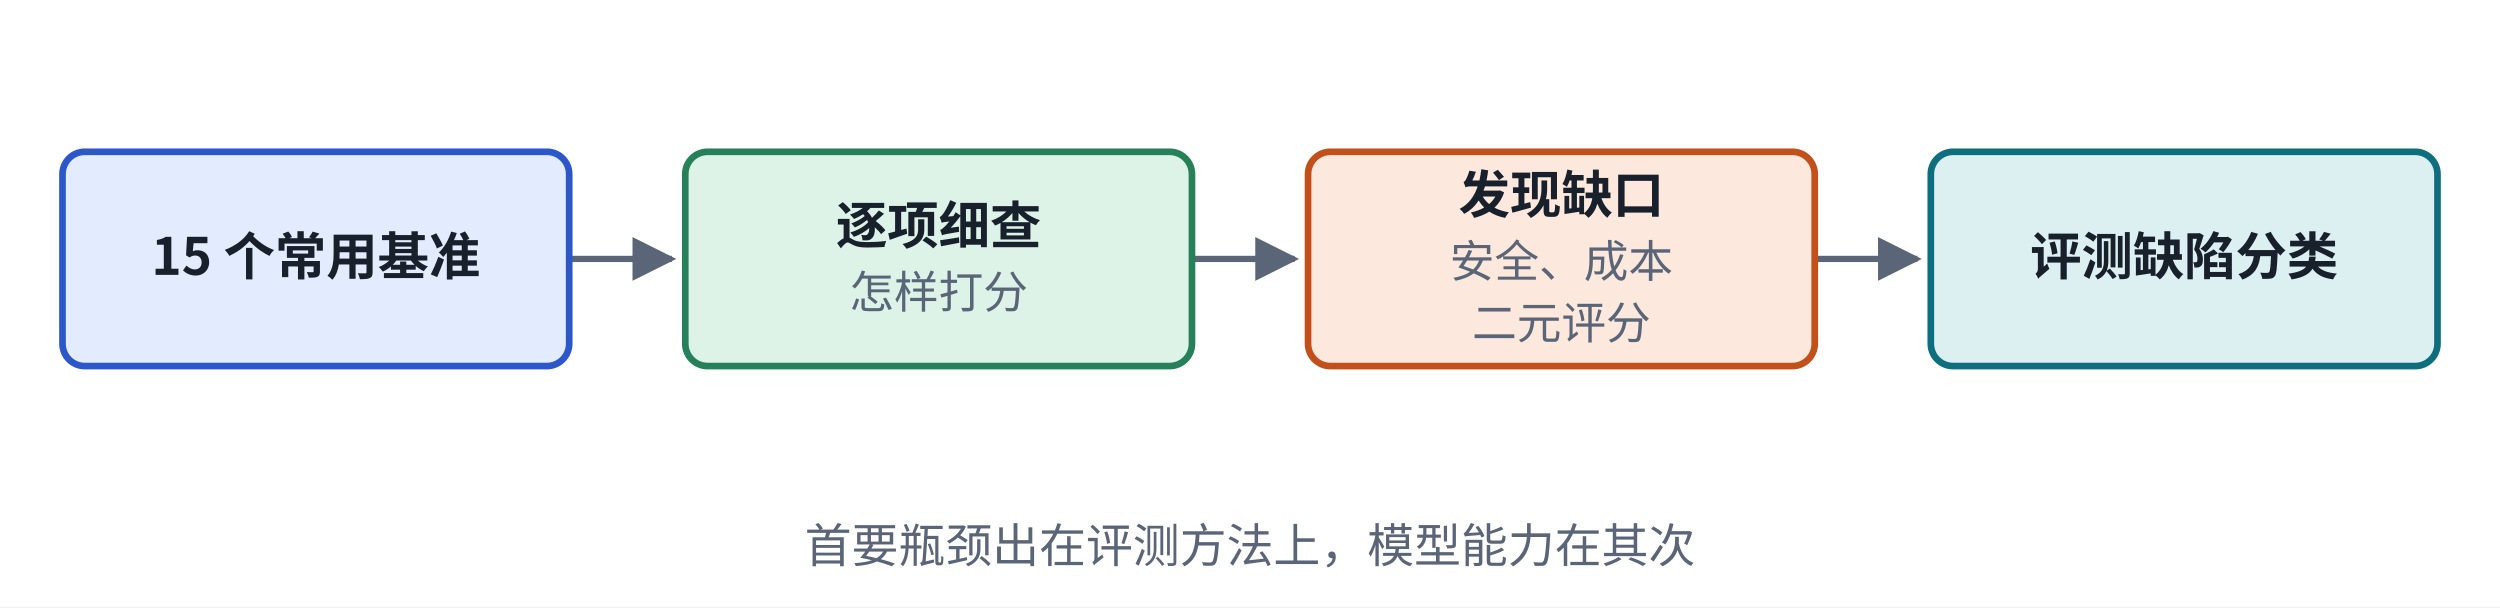
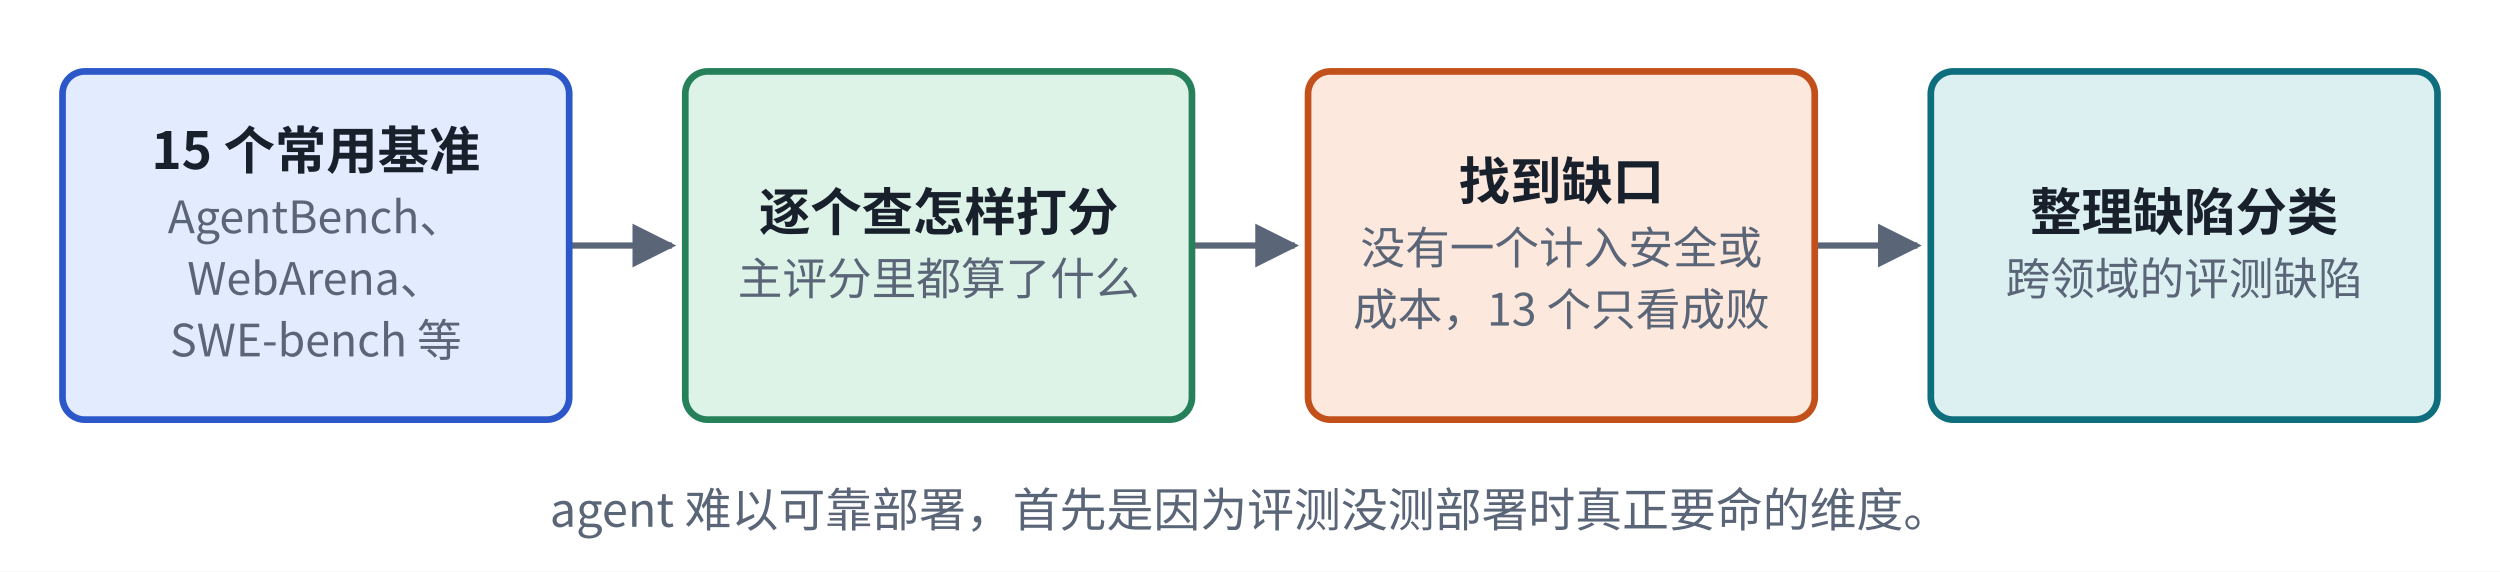
- <svg xmlns="http://www.w3.org/2000/svg" viewBox="0 0 560 136" width="560" height="136" role="img" aria-label="From benchmarks to deployment 结构">
+ <svg xmlns="http://www.w3.org/2000/svg" viewBox="0 0 560 128" width="560" height="128" role="img" aria-label="From benchmarks to deployment 结构">
  <defs>
    <marker id="ah-cardg4" viewBox="0 0 10 10" refX="9" refY="5" markerWidth="7" markerHeight="7" orient="auto-start-reverse">
      <path d="M0,0 L10,5 L0,10 z" fill="#5A6577" />
    </marker>
  </defs>
-   <rect x="0" y="0" width="560" height="136" fill="#ffffff" />
-   <path d="M127.5,58 L150.5,58" fill="none" stroke="#5A6577" stroke-width="1.4" marker-end="url(#ah-cardg4)" />
-   <path d="M267,58 L290,58" fill="none" stroke="#5A6577" stroke-width="1.4" marker-end="url(#ah-cardg4)" />
-   <path d="M406.5,58 L429.5,58" fill="none" stroke="#5A6577" stroke-width="1.4" marker-end="url(#ah-cardg4)" />
-   <rect x="14" y="34" width="113.5" height="48" rx="5" fill="#E3EBFF" stroke="#2B57C9" stroke-width="1.5" />
-   <rect x="153.5" y="34" width="113.5" height="48" rx="5" fill="#DDF3E8" stroke="#26805A" stroke-width="1.5" />
-   <rect x="293" y="34" width="113.5" height="48" rx="5" fill="#FDE8DD" stroke="#C2501A" stroke-width="1.5" />
-   <rect x="432.5" y="34" width="113.5" height="48" rx="5" fill="#DCEFF1" stroke="#0E6E7E" stroke-width="1.5" />
-   <text x="70.75" y="61.565" text-anchor="middle" font-size="11.5" font-weight="600" fill="#18202C" font-family="PingFang SC, Noto Sans CJK SC, Microsoft YaHei, sans-serif">15 个常用基准</text>
-   <text x="210.25" y="54.665" text-anchor="middle" font-size="11.5" font-weight="600" fill="#18202C" font-family="PingFang SC, Noto Sans CJK SC, Microsoft YaHei, sans-serif">逐项细查</text>
-   <text x="210.25" y="69.035" text-anchor="middle" font-size="10" font-weight="400" fill="#5A6577" font-family="PingFang SC, Noto Sans CJK SC, Microsoft YaHei, sans-serif">怎样打分</text>
-   <text x="349.75" y="47.765" text-anchor="middle" font-size="11.5" font-weight="600" fill="#18202C" font-family="PingFang SC, Noto Sans CJK SC, Microsoft YaHei, sans-serif">发现缺口</text>
-   <text x="349.75" y="62.135" text-anchor="middle" font-size="10" font-weight="400" fill="#5A6577" font-family="PingFang SC, Noto Sans CJK SC, Microsoft YaHei, sans-serif">安全、成本</text>
-   <text x="349.75" y="75.935" text-anchor="middle" font-size="10" font-weight="400" fill="#5A6577" font-family="PingFang SC, Noto Sans CJK SC, Microsoft YaHei, sans-serif">二元评分</text>
-   <text x="489.25" y="61.565" text-anchor="middle" font-size="11.5" font-weight="600" fill="#18202C" font-family="PingFang SC, Noto Sans CJK SC, Microsoft YaHei, sans-serif">评测缺陷分类</text>
-   <text x="280" y="126" text-anchor="middle" font-size="10.5" font-weight="500" fill="#5A6577" font-family="PingFang SC, Noto Sans CJK SC, Microsoft YaHei, sans-serif">首要瓶颈出在评测方法上，模型能力在其次</text>
+   <rect x="0" y="0" width="560" height="128" fill="#ffffff" />
+   <path d="M127.5,55 L150.5,55" fill="none" stroke="#5A6577" stroke-width="1.4" marker-end="url(#ah-cardg4)" />
+   <path d="M267,55 L290,55" fill="none" stroke="#5A6577" stroke-width="1.4" marker-end="url(#ah-cardg4)" />
+   <path d="M406.5,55 L429.5,55" fill="none" stroke="#5A6577" stroke-width="1.4" marker-end="url(#ah-cardg4)" />
+   <rect x="14" y="16" width="113.5" height="78" rx="5" fill="#E3EBFF" stroke="#2B57C9" stroke-width="1.5" />
+   <rect x="153.5" y="16" width="113.5" height="78" rx="5" fill="#DDF3E8" stroke="#26805A" stroke-width="1.5" />
+   <rect x="293" y="16" width="113.5" height="78" rx="5" fill="#FDE8DD" stroke="#C2501A" stroke-width="1.5" />
+   <rect x="432.5" y="16" width="113.5" height="78" rx="5" fill="#DCEFF1" stroke="#0E6E7E" stroke-width="1.5" />
+   <text x="70.75" y="37.865" text-anchor="middle" font-size="11.5" font-weight="600" fill="#18202C" font-family="PingFang SC, Noto Sans CJK SC, Microsoft YaHei, sans-serif">15 个常用基准</text>
+   <text x="70.75" y="52.235" text-anchor="middle" font-size="10" font-weight="400" fill="#5A6577" font-family="PingFang SC, Noto Sans CJK SC, Microsoft YaHei, sans-serif">AgentBench、</text>
+   <text x="70.75" y="66.035" text-anchor="middle" font-size="10" font-weight="400" fill="#5A6577" font-family="PingFang SC, Noto Sans CJK SC, Microsoft YaHei, sans-serif">WebArena、</text>
+   <text x="70.75" y="79.835" text-anchor="middle" font-size="10" font-weight="400" fill="#5A6577" font-family="PingFang SC, Noto Sans CJK SC, Microsoft YaHei, sans-serif">SWE-bench 等</text>
+   <text x="210.25" y="51.665" text-anchor="middle" font-size="11.5" font-weight="600" fill="#18202C" font-family="PingFang SC, Noto Sans CJK SC, Microsoft YaHei, sans-serif">逐个查怎样打分</text>
+   <text x="210.25" y="66.035" text-anchor="middle" font-size="10" font-weight="400" fill="#5A6577" font-family="PingFang SC, Noto Sans CJK SC, Microsoft YaHei, sans-serif">主评分里都算了什么</text>
+   <text x="349.75" y="44.765" text-anchor="middle" font-size="11.5" font-weight="600" fill="#18202C" font-family="PingFang SC, Noto Sans CJK SC, Microsoft YaHei, sans-serif">找到缺口</text>
+   <text x="349.75" y="59.135" text-anchor="middle" font-size="10" font-weight="400" fill="#5A6577" font-family="PingFang SC, Noto Sans CJK SC, Microsoft YaHei, sans-serif">没有一个计入安全或</text>
+   <text x="349.75" y="72.935" text-anchor="middle" font-size="10" font-weight="400" fill="#5A6577" font-family="PingFang SC, Noto Sans CJK SC, Microsoft YaHei, sans-serif">成本，13 个只看成败</text>
+   <text x="489.25" y="51.665" text-anchor="middle" font-size="11.5" font-weight="600" fill="#18202C" font-family="PingFang SC, Noto Sans CJK SC, Microsoft YaHei, sans-serif">整理缺陷分类</text>
+   <text x="489.25" y="66.035" text-anchor="middle" font-size="10" font-weight="400" fill="#5A6577" font-family="PingFang SC, Noto Sans CJK SC, Microsoft YaHei, sans-serif">跨领域的评测缺陷</text>
+   <text x="280" y="118" text-anchor="middle" font-size="10.5" font-weight="500" fill="#5A6577" font-family="PingFang SC, Noto Sans CJK SC, Microsoft YaHei, sans-serif">agent 难以可靠部署，首先是因为评测没测部署时真正要命的维度。</text>
</svg>
